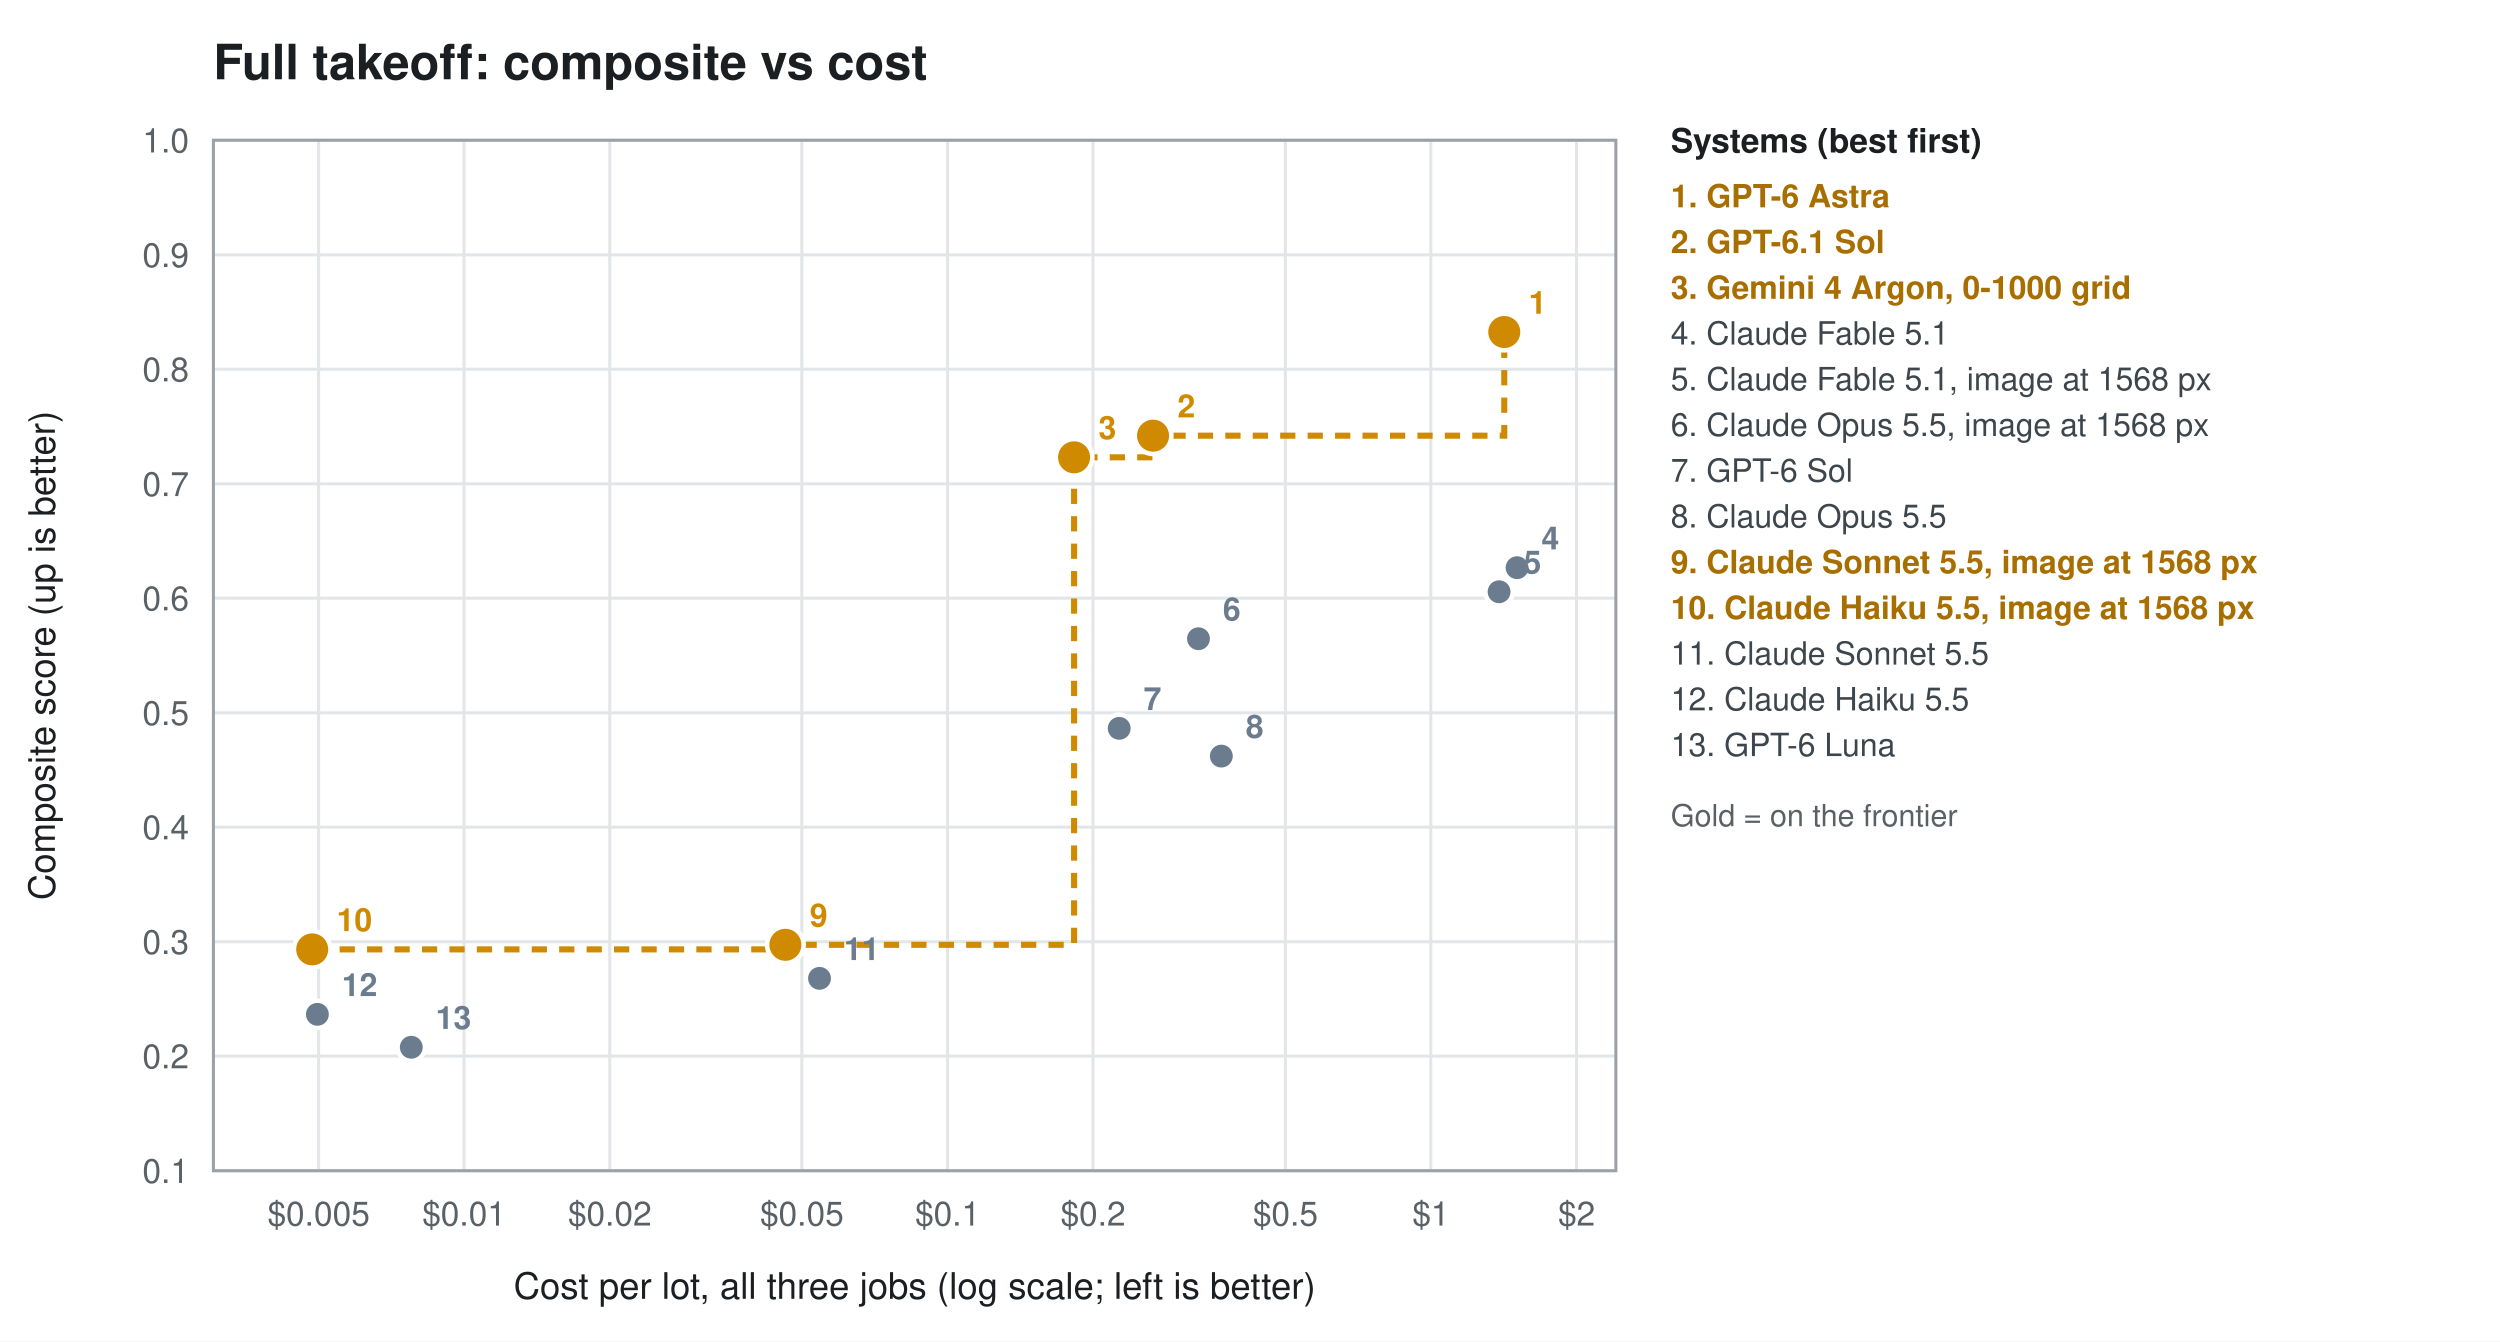
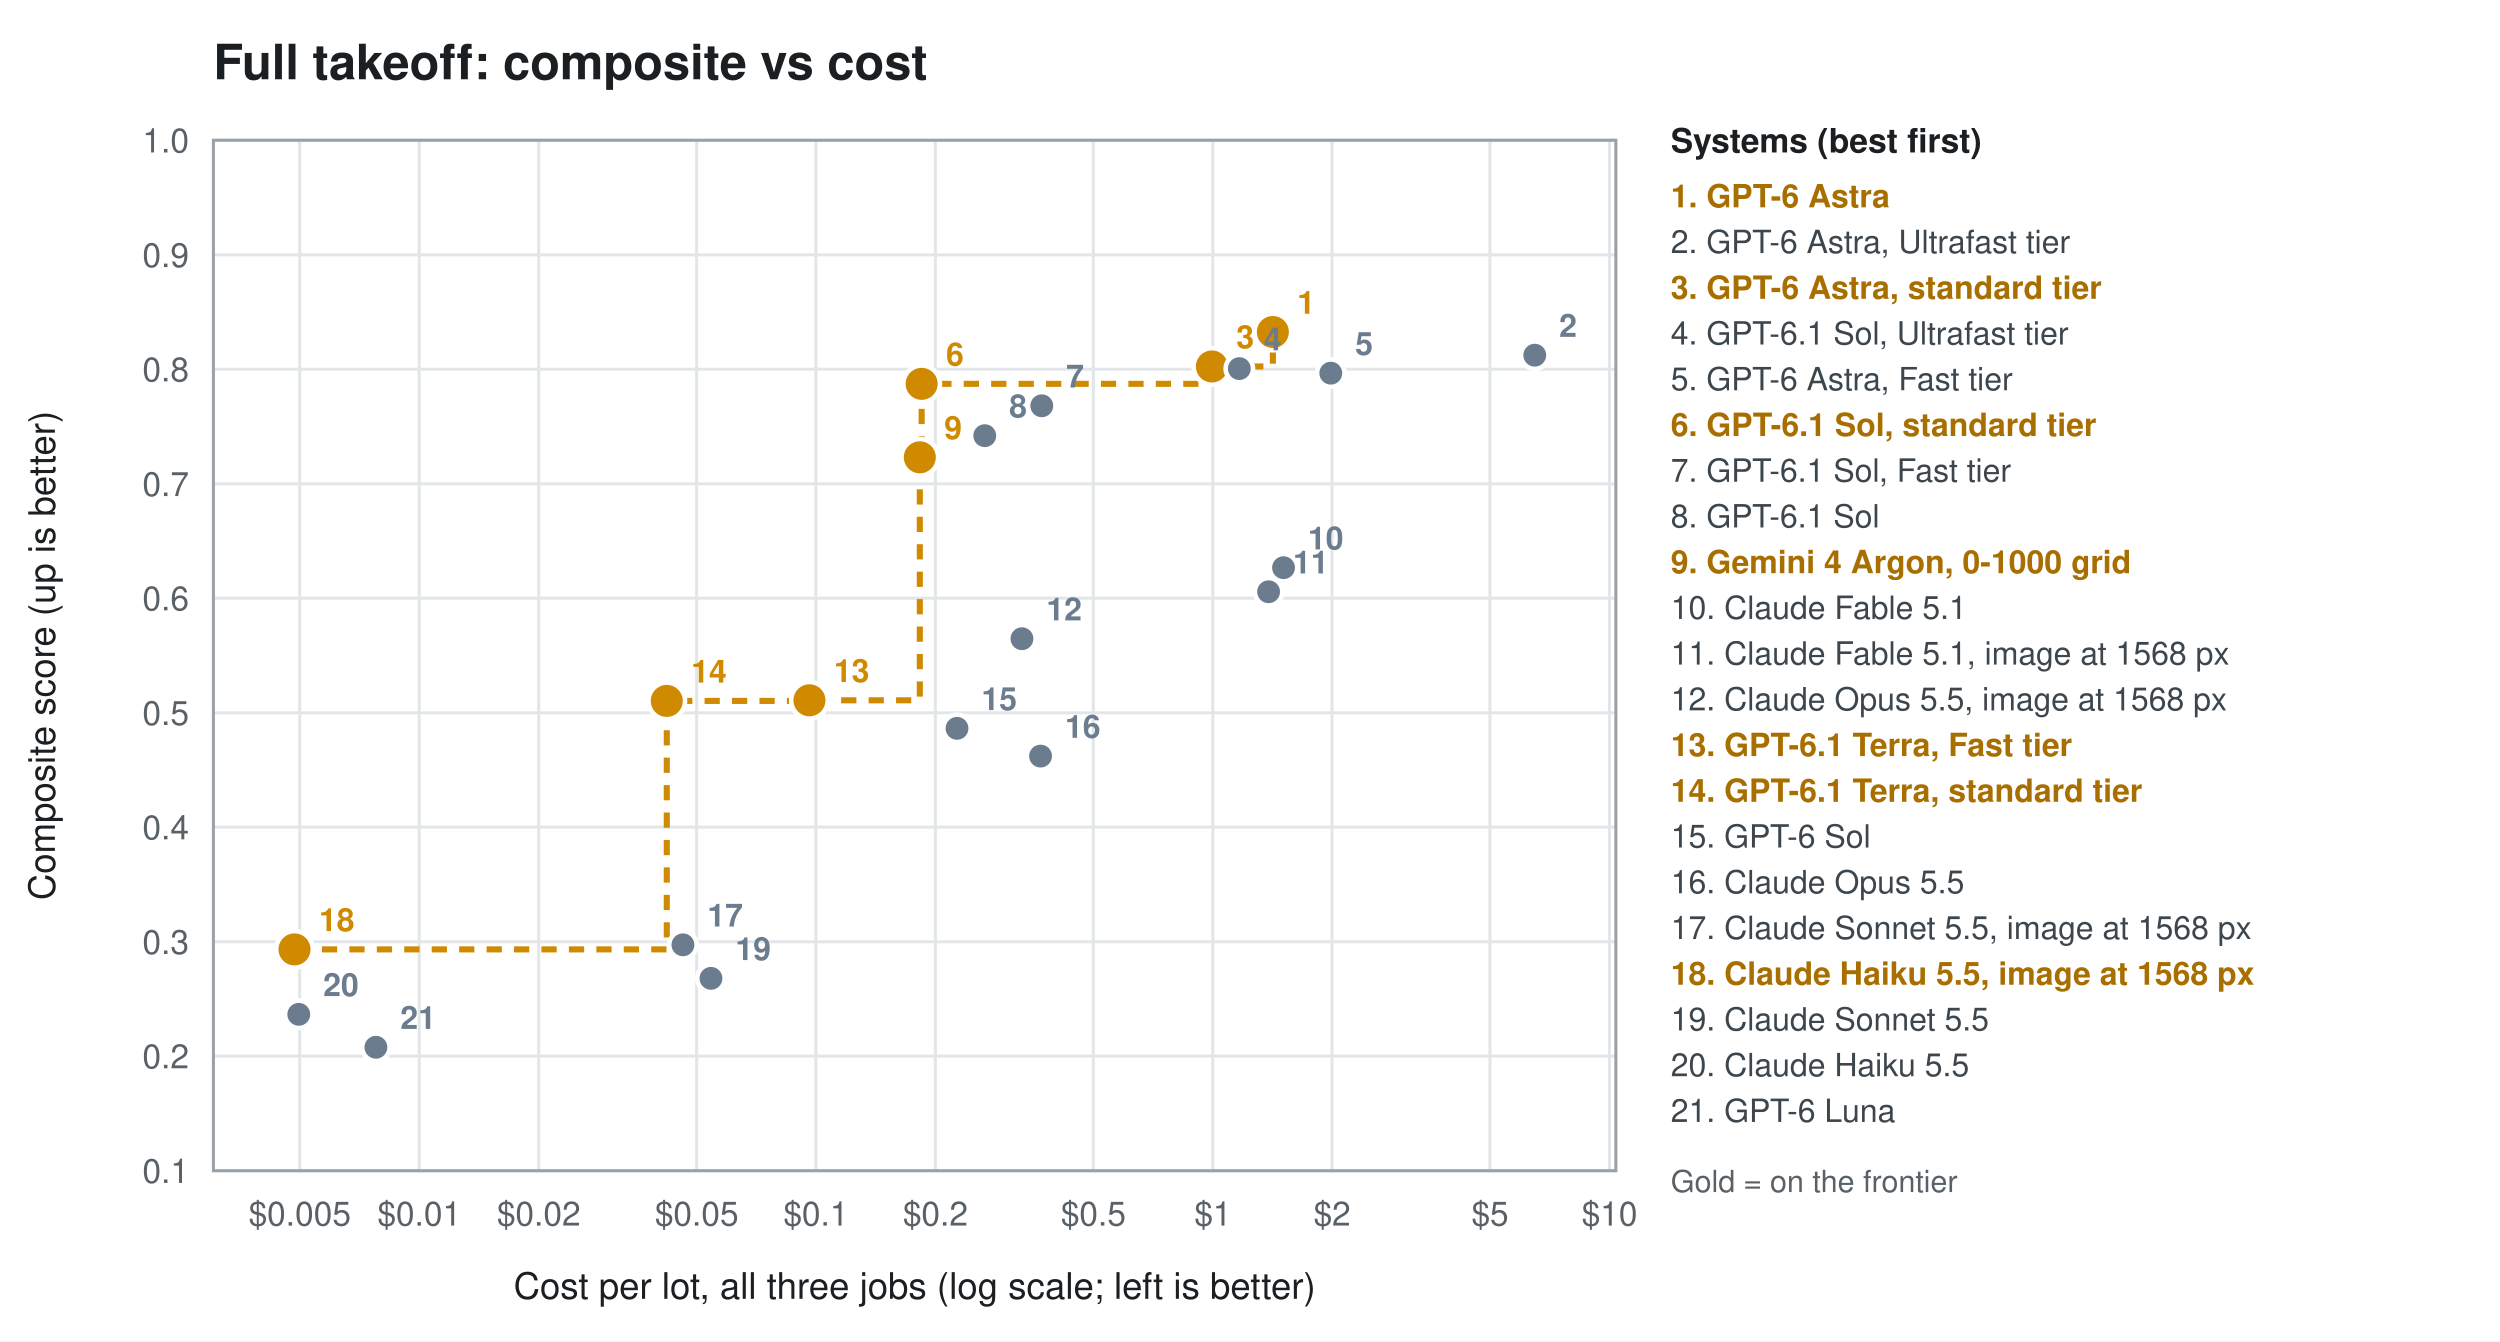
<svg xmlns="http://www.w3.org/2000/svg" viewBox="0 0 820 440" font-family="Helvetica, Arial, sans-serif">
  <rect width="820" height="440" fill="#ffffff" />
  <text x="70" y="26" font-size="16" font-weight="700" fill="#1b1f22">Full takeoff: composite vs cost</text>
-   <line x1="104.5" y1="46" x2="104.5" y2="384" stroke="#e3e6e8" />
-   <text x="104.5" y="402" font-size="11" text-anchor="middle" fill="#5a6166">$0.005</text>
-   <line x1="152.2" y1="46" x2="152.2" y2="384" stroke="#e3e6e8" />
-   <text x="152.2" y="402" font-size="11" text-anchor="middle" fill="#5a6166">$0.01</text>
-   <line x1="200.0" y1="46" x2="200.0" y2="384" stroke="#e3e6e8" />
-   <text x="200.0" y="402" font-size="11" text-anchor="middle" fill="#5a6166">$0.02</text>
-   <line x1="263.0" y1="46" x2="263.0" y2="384" stroke="#e3e6e8" />
-   <text x="263.0" y="402" font-size="11" text-anchor="middle" fill="#5a6166">$0.05</text>
-   <line x1="310.8" y1="46" x2="310.8" y2="384" stroke="#e3e6e8" />
-   <text x="310.8" y="402" font-size="11" text-anchor="middle" fill="#5a6166">$0.1</text>
-   <line x1="358.5" y1="46" x2="358.5" y2="384" stroke="#e3e6e8" />
-   <text x="358.5" y="402" font-size="11" text-anchor="middle" fill="#5a6166">$0.2</text>
-   <line x1="421.6" y1="46" x2="421.6" y2="384" stroke="#e3e6e8" />
-   <text x="421.6" y="402" font-size="11" text-anchor="middle" fill="#5a6166">$0.5</text>
-   <line x1="469.3" y1="46" x2="469.3" y2="384" stroke="#e3e6e8" />
-   <text x="469.3" y="402" font-size="11" text-anchor="middle" fill="#5a6166">$1</text>
-   <line x1="517.1" y1="46" x2="517.1" y2="384" stroke="#e3e6e8" />
-   <text x="517.1" y="402" font-size="11" text-anchor="middle" fill="#5a6166">$2</text>
+   <line x1="98.3" y1="46" x2="98.3" y2="384" stroke="#e3e6e8" />
+   <text x="98.3" y="402" font-size="11" text-anchor="middle" fill="#5a6166">$0.005</text>
+   <line x1="137.5" y1="46" x2="137.5" y2="384" stroke="#e3e6e8" />
+   <text x="137.5" y="402" font-size="11" text-anchor="middle" fill="#5a6166">$0.01</text>
+   <line x1="176.7" y1="46" x2="176.7" y2="384" stroke="#e3e6e8" />
+   <text x="176.7" y="402" font-size="11" text-anchor="middle" fill="#5a6166">$0.02</text>
+   <line x1="228.5" y1="46" x2="228.5" y2="384" stroke="#e3e6e8" />
+   <text x="228.5" y="402" font-size="11" text-anchor="middle" fill="#5a6166">$0.05</text>
+   <line x1="267.6" y1="46" x2="267.6" y2="384" stroke="#e3e6e8" />
+   <text x="267.6" y="402" font-size="11" text-anchor="middle" fill="#5a6166">$0.1</text>
+   <line x1="306.8" y1="46" x2="306.8" y2="384" stroke="#e3e6e8" />
+   <text x="306.8" y="402" font-size="11" text-anchor="middle" fill="#5a6166">$0.2</text>
+   <line x1="358.6" y1="46" x2="358.6" y2="384" stroke="#e3e6e8" />
+   <text x="358.6" y="402" font-size="11" text-anchor="middle" fill="#5a6166">$0.5</text>
+   <line x1="397.8" y1="46" x2="397.8" y2="384" stroke="#e3e6e8" />
+   <text x="397.8" y="402" font-size="11" text-anchor="middle" fill="#5a6166">$1</text>
+   <line x1="436.9" y1="46" x2="436.9" y2="384" stroke="#e3e6e8" />
+   <text x="436.9" y="402" font-size="11" text-anchor="middle" fill="#5a6166">$2</text>
+   <line x1="488.7" y1="46" x2="488.7" y2="384" stroke="#e3e6e8" />
+   <text x="488.7" y="402" font-size="11" text-anchor="middle" fill="#5a6166">$5</text>
+   <line x1="527.9" y1="46" x2="527.9" y2="384" stroke="#e3e6e8" />
+   <text x="527.9" y="402" font-size="11" text-anchor="middle" fill="#5a6166">$10</text>
  <line x1="70" y1="384.0" x2="530" y2="384.0" stroke="#e3e6e8" />
  <text x="62" y="388.0" font-size="11" text-anchor="end" fill="#5a6166">0.1</text>
  <line x1="70" y1="346.4" x2="530" y2="346.4" stroke="#e3e6e8" />
  <text x="62" y="350.4" font-size="11" text-anchor="end" fill="#5a6166">0.2</text>
  <line x1="70" y1="308.9" x2="530" y2="308.9" stroke="#e3e6e8" />
  <text x="62" y="312.9" font-size="11" text-anchor="end" fill="#5a6166">0.3</text>
  <line x1="70" y1="271.3" x2="530" y2="271.3" stroke="#e3e6e8" />
  <text x="62" y="275.3" font-size="11" text-anchor="end" fill="#5a6166">0.4</text>
  <line x1="70" y1="233.8" x2="530" y2="233.8" stroke="#e3e6e8" />
  <text x="62" y="237.8" font-size="11" text-anchor="end" fill="#5a6166">0.5</text>
  <line x1="70" y1="196.2" x2="530" y2="196.2" stroke="#e3e6e8" />
  <text x="62" y="200.2" font-size="11" text-anchor="end" fill="#5a6166">0.6</text>
  <line x1="70" y1="158.7" x2="530" y2="158.7" stroke="#e3e6e8" />
  <text x="62" y="162.7" font-size="11" text-anchor="end" fill="#5a6166">0.7</text>
  <line x1="70" y1="121.1" x2="530" y2="121.1" stroke="#e3e6e8" />
  <text x="62" y="125.1" font-size="11" text-anchor="end" fill="#5a6166">0.8</text>
  <line x1="70" y1="83.6" x2="530" y2="83.6" stroke="#e3e6e8" />
  <text x="62" y="87.6" font-size="11" text-anchor="end" fill="#5a6166">0.9</text>
  <line x1="70" y1="46.0" x2="530" y2="46.0" stroke="#e3e6e8" />
  <text x="62" y="50.0" font-size="11" text-anchor="end" fill="#5a6166">1.0</text>
  <rect x="70" y="46" width="460" height="338" fill="none" stroke="#9aa2a7" />
  <text x="300.0" y="426" font-size="12" text-anchor="middle" fill="#1b1f22">Cost per lot, all three jobs (log scale; left is better)</text>
  <text transform="translate(18 215.0) rotate(-90)" font-size="12" text-anchor="middle" fill="#1b1f22">Composite score (up is better)</text>
-   <path d="M102.4,311.4 L257.6,311.4 L257.6,309.9 L352.3,309.9 L352.3,150.0 L378.2,150.0 L378.2,142.9 L493.4,142.9 L493.4,108.9" fill="none" stroke="#d08a00" stroke-width="2" stroke-dasharray="5 4" />
-   <circle cx="493.4" cy="108.9" r="6" fill="#d08a00" stroke="#ffffff" stroke-width="1.5" />
-   <text x="501.4" y="102.9" font-size="10.5" font-weight="700" fill="#d08a00">1</text>
-   <circle cx="378.2" cy="142.9" r="6" fill="#d08a00" stroke="#ffffff" stroke-width="1.5" />
-   <text x="386.2" y="136.9" font-size="10.5" font-weight="700" fill="#d08a00">2</text>
-   <circle cx="352.3" cy="150.0" r="6" fill="#d08a00" stroke="#ffffff" stroke-width="1.5" />
-   <text x="360.3" y="144.0" font-size="10.5" font-weight="700" fill="#d08a00">3</text>
-   <circle cx="497.6" cy="186.2" r="4.5" fill="#6b7c8f" stroke="#ffffff" stroke-width="1.5" />
-   <text x="505.6" y="180.2" font-size="10.5" font-weight="700" fill="#6b7c8f">4</text>
-   <circle cx="491.7" cy="194.1" r="4.5" fill="#6b7c8f" stroke="#ffffff" stroke-width="1.5" />
-   <text x="499.7" y="188.1" font-size="10.5" font-weight="700" fill="#6b7c8f">5</text>
-   <circle cx="393.1" cy="209.5" r="4.5" fill="#6b7c8f" stroke="#ffffff" stroke-width="1.5" />
-   <text x="401.1" y="203.5" font-size="10.5" font-weight="700" fill="#6b7c8f">6</text>
-   <circle cx="367.1" cy="238.9" r="4.5" fill="#6b7c8f" stroke="#ffffff" stroke-width="1.5" />
-   <text x="375.1" y="232.9" font-size="10.5" font-weight="700" fill="#6b7c8f">7</text>
-   <circle cx="400.6" cy="248.0" r="4.5" fill="#6b7c8f" stroke="#ffffff" stroke-width="1.5" />
-   <text x="408.6" y="242.0" font-size="10.5" font-weight="700" fill="#6b7c8f">8</text>
-   <circle cx="257.6" cy="309.9" r="6" fill="#d08a00" stroke="#ffffff" stroke-width="1.5" />
-   <text x="265.6" y="303.9" font-size="10.5" font-weight="700" fill="#d08a00">9</text>
-   <circle cx="102.4" cy="311.4" r="6" fill="#d08a00" stroke="#ffffff" stroke-width="1.5" />
-   <text x="110.4" y="305.4" font-size="10.5" font-weight="700" fill="#d08a00">10</text>
-   <circle cx="268.8" cy="320.9" r="4.5" fill="#6b7c8f" stroke="#ffffff" stroke-width="1.5" />
-   <text x="276.8" y="314.9" font-size="10.5" font-weight="700" fill="#6b7c8f">11</text>
-   <circle cx="104.1" cy="332.7" r="4.5" fill="#6b7c8f" stroke="#ffffff" stroke-width="1.5" />
-   <text x="112.1" y="326.7" font-size="10.5" font-weight="700" fill="#6b7c8f">12</text>
-   <circle cx="134.9" cy="343.5" r="4.5" fill="#6b7c8f" stroke="#ffffff" stroke-width="1.5" />
-   <text x="142.9" y="337.5" font-size="10.5" font-weight="700" fill="#6b7c8f">13</text>
+   <path d="M96.6,311.4 L218.7,311.4 L218.7,229.9 L265.5,229.9 L265.5,229.7 L301.7,229.7 L301.7,150.0 L302.3,150.0 L302.3,125.9 L397.5,125.9 L397.5,120.2 L417.5,120.2 L417.5,108.9" fill="none" stroke="#d08a00" stroke-width="2" stroke-dasharray="5 4" />
+   <circle cx="417.5" cy="108.9" r="6" fill="#d08a00" stroke="#ffffff" stroke-width="1.5" />
+   <text x="425.5" y="102.9" font-size="10.5" font-weight="700" fill="#d08a00">1</text>
+   <circle cx="503.4" cy="116.5" r="4.5" fill="#6b7c8f" stroke="#ffffff" stroke-width="1.5" />
+   <text x="511.4" y="110.5" font-size="10.5" font-weight="700" fill="#6b7c8f">2</text>
+   <circle cx="397.5" cy="120.2" r="6" fill="#d08a00" stroke="#ffffff" stroke-width="1.5" />
+   <text x="405.5" y="114.2" font-size="10.5" font-weight="700" fill="#d08a00">3</text>
+   <circle cx="406.5" cy="120.9" r="4.5" fill="#6b7c8f" stroke="#ffffff" stroke-width="1.5" />
+   <text x="414.5" y="114.9" font-size="10.5" font-weight="700" fill="#6b7c8f">4</text>
+   <circle cx="436.5" cy="122.4" r="4.5" fill="#6b7c8f" stroke="#ffffff" stroke-width="1.5" />
+   <text x="444.5" y="116.4" font-size="10.5" font-weight="700" fill="#6b7c8f">5</text>
+   <circle cx="302.3" cy="125.9" r="6" fill="#d08a00" stroke="#ffffff" stroke-width="1.5" />
+   <text x="310.3" y="119.9" font-size="10.5" font-weight="700" fill="#d08a00">6</text>
+   <circle cx="341.7" cy="133.1" r="4.5" fill="#6b7c8f" stroke="#ffffff" stroke-width="1.5" />
+   <text x="349.7" y="127.1" font-size="10.5" font-weight="700" fill="#6b7c8f">7</text>
+   <circle cx="323.0" cy="142.9" r="4.5" fill="#6b7c8f" stroke="#ffffff" stroke-width="1.5" />
+   <text x="331.0" y="136.9" font-size="10.5" font-weight="700" fill="#6b7c8f">8</text>
+   <circle cx="301.7" cy="150.0" r="6" fill="#d08a00" stroke="#ffffff" stroke-width="1.5" />
+   <text x="309.7" y="144.0" font-size="10.5" font-weight="700" fill="#d08a00">9</text>
+   <circle cx="421.0" cy="186.2" r="4.5" fill="#6b7c8f" stroke="#ffffff" stroke-width="1.5" />
+   <text x="429.0" y="180.2" font-size="10.5" font-weight="700" fill="#6b7c8f">10</text>
+   <circle cx="416.1" cy="194.1" r="4.5" fill="#6b7c8f" stroke="#ffffff" stroke-width="1.5" />
+   <text x="424.1" y="188.1" font-size="10.5" font-weight="700" fill="#6b7c8f">11</text>
+   <circle cx="335.2" cy="209.5" r="4.5" fill="#6b7c8f" stroke="#ffffff" stroke-width="1.5" />
+   <text x="343.2" y="203.5" font-size="10.5" font-weight="700" fill="#6b7c8f">12</text>
+   <circle cx="265.5" cy="229.7" r="6" fill="#d08a00" stroke="#ffffff" stroke-width="1.5" />
+   <text x="273.5" y="223.7" font-size="10.5" font-weight="700" fill="#d08a00">13</text>
+   <circle cx="218.7" cy="229.9" r="6" fill="#d08a00" stroke="#ffffff" stroke-width="1.5" />
+   <text x="226.7" y="223.9" font-size="10.5" font-weight="700" fill="#d08a00">14</text>
+   <circle cx="313.9" cy="238.9" r="4.5" fill="#6b7c8f" stroke="#ffffff" stroke-width="1.5" />
+   <text x="321.9" y="232.9" font-size="10.5" font-weight="700" fill="#6b7c8f">15</text>
+   <circle cx="341.3" cy="248.0" r="4.5" fill="#6b7c8f" stroke="#ffffff" stroke-width="1.5" />
+   <text x="349.3" y="242.0" font-size="10.5" font-weight="700" fill="#6b7c8f">16</text>
+   <circle cx="224.0" cy="309.9" r="4.5" fill="#6b7c8f" stroke="#ffffff" stroke-width="1.5" />
+   <text x="232.0" y="303.9" font-size="10.5" font-weight="700" fill="#6b7c8f">17</text>
+   <circle cx="96.6" cy="311.4" r="6" fill="#d08a00" stroke="#ffffff" stroke-width="1.5" />
+   <text x="104.6" y="305.4" font-size="10.5" font-weight="700" fill="#d08a00">18</text>
+   <circle cx="233.2" cy="320.9" r="4.5" fill="#6b7c8f" stroke="#ffffff" stroke-width="1.5" />
+   <text x="241.2" y="314.9" font-size="10.5" font-weight="700" fill="#6b7c8f">19</text>
+   <circle cx="98.0" cy="332.7" r="4.5" fill="#6b7c8f" stroke="#ffffff" stroke-width="1.5" />
+   <text x="106.0" y="326.7" font-size="10.5" font-weight="700" fill="#6b7c8f">20</text>
+   <circle cx="123.3" cy="343.5" r="4.5" fill="#6b7c8f" stroke="#ffffff" stroke-width="1.5" />
+   <text x="131.3" y="337.5" font-size="10.5" font-weight="700" fill="#6b7c8f">21</text>
  <text x="548" y="50" font-size="11" font-weight="700" fill="#1b1f22">Systems (best first)</text>
  <text x="548" y="68" font-size="10.5" fill="#a86f00" font-weight="700">1. GPT-6 Astra</text>
-   <text x="548" y="83" font-size="10.5" fill="#a86f00" font-weight="700">2. GPT-6.1 Sol</text>
-   <text x="548" y="98" font-size="10.5" fill="#a86f00" font-weight="700">3. Gemini 4 Argon, 0-1000 grid</text>
-   <text x="548" y="113" font-size="10.5" fill="#3d464c" font-weight="400">4. Claude Fable 5.1</text>
-   <text x="548" y="128" font-size="10.5" fill="#3d464c" font-weight="400">5. Claude Fable 5.1, image at 1568 px</text>
-   <text x="548" y="143" font-size="10.5" fill="#3d464c" font-weight="400">6. Claude Opus 5.5, image at 1568 px</text>
-   <text x="548" y="158" font-size="10.5" fill="#3d464c" font-weight="400">7. GPT-6 Sol</text>
-   <text x="548" y="173" font-size="10.5" fill="#3d464c" font-weight="400">8. Claude Opus 5.5</text>
-   <text x="548" y="188" font-size="10.5" fill="#a86f00" font-weight="700">9. Claude Sonnet 5.5, image at 1568 px</text>
-   <text x="548" y="203" font-size="10.5" fill="#a86f00" font-weight="700">10. Claude Haiku 5.5, image at 1568 px</text>
-   <text x="548" y="218" font-size="10.5" fill="#3d464c" font-weight="400">11. Claude Sonnet 5.5</text>
-   <text x="548" y="233" font-size="10.5" fill="#3d464c" font-weight="400">12. Claude Haiku 5.5</text>
-   <text x="548" y="248" font-size="10.5" fill="#3d464c" font-weight="400">13. GPT-6 Luna</text>
-   <text x="548" y="271" font-size="10" fill="#5a6166">Gold = on the frontier</text>
+   <text x="548" y="83" font-size="10.5" fill="#3d464c" font-weight="400">2. GPT-6 Astra, Ultrafast tier</text>
+   <text x="548" y="98" font-size="10.5" fill="#a86f00" font-weight="700">3. GPT-6 Astra, standard tier</text>
+   <text x="548" y="113" font-size="10.5" fill="#3d464c" font-weight="400">4. GPT-6.1 Sol, Ultrafast tier</text>
+   <text x="548" y="128" font-size="10.5" fill="#3d464c" font-weight="400">5. GPT-6 Astra, Fast tier</text>
+   <text x="548" y="143" font-size="10.5" fill="#a86f00" font-weight="700">6. GPT-6.1 Sol, standard tier</text>
+   <text x="548" y="158" font-size="10.5" fill="#3d464c" font-weight="400">7. GPT-6.1 Sol, Fast tier</text>
+   <text x="548" y="173" font-size="10.5" fill="#3d464c" font-weight="400">8. GPT-6.1 Sol</text>
+   <text x="548" y="188" font-size="10.5" fill="#a86f00" font-weight="700">9. Gemini 4 Argon, 0-1000 grid</text>
+   <text x="548" y="203" font-size="10.5" fill="#3d464c" font-weight="400">10. Claude Fable 5.1</text>
+   <text x="548" y="218" font-size="10.5" fill="#3d464c" font-weight="400">11. Claude Fable 5.1, image at 1568 px</text>
+   <text x="548" y="233" font-size="10.5" fill="#3d464c" font-weight="400">12. Claude Opus 5.5, image at 1568 px</text>
+   <text x="548" y="248" font-size="10.5" fill="#a86f00" font-weight="700">13. GPT-6.1 Terra, Fast tier</text>
+   <text x="548" y="263" font-size="10.5" fill="#a86f00" font-weight="700">14. GPT-6.1 Terra, standard tier</text>
+   <text x="548" y="278" font-size="10.5" fill="#3d464c" font-weight="400">15. GPT-6 Sol</text>
+   <text x="548" y="293" font-size="10.5" fill="#3d464c" font-weight="400">16. Claude Opus 5.5</text>
+   <text x="548" y="308" font-size="10.5" fill="#3d464c" font-weight="400">17. Claude Sonnet 5.5, image at 1568 px</text>
+   <text x="548" y="323" font-size="10.5" fill="#a86f00" font-weight="700">18. Claude Haiku 5.5, image at 1568 px</text>
+   <text x="548" y="338" font-size="10.5" fill="#3d464c" font-weight="400">19. Claude Sonnet 5.5</text>
+   <text x="548" y="353" font-size="10.5" fill="#3d464c" font-weight="400">20. Claude Haiku 5.5</text>
+   <text x="548" y="368" font-size="10.5" fill="#3d464c" font-weight="400">21. GPT-6 Luna</text>
+   <text x="548" y="391" font-size="10" fill="#5a6166">Gold = on the frontier</text>
</svg>
